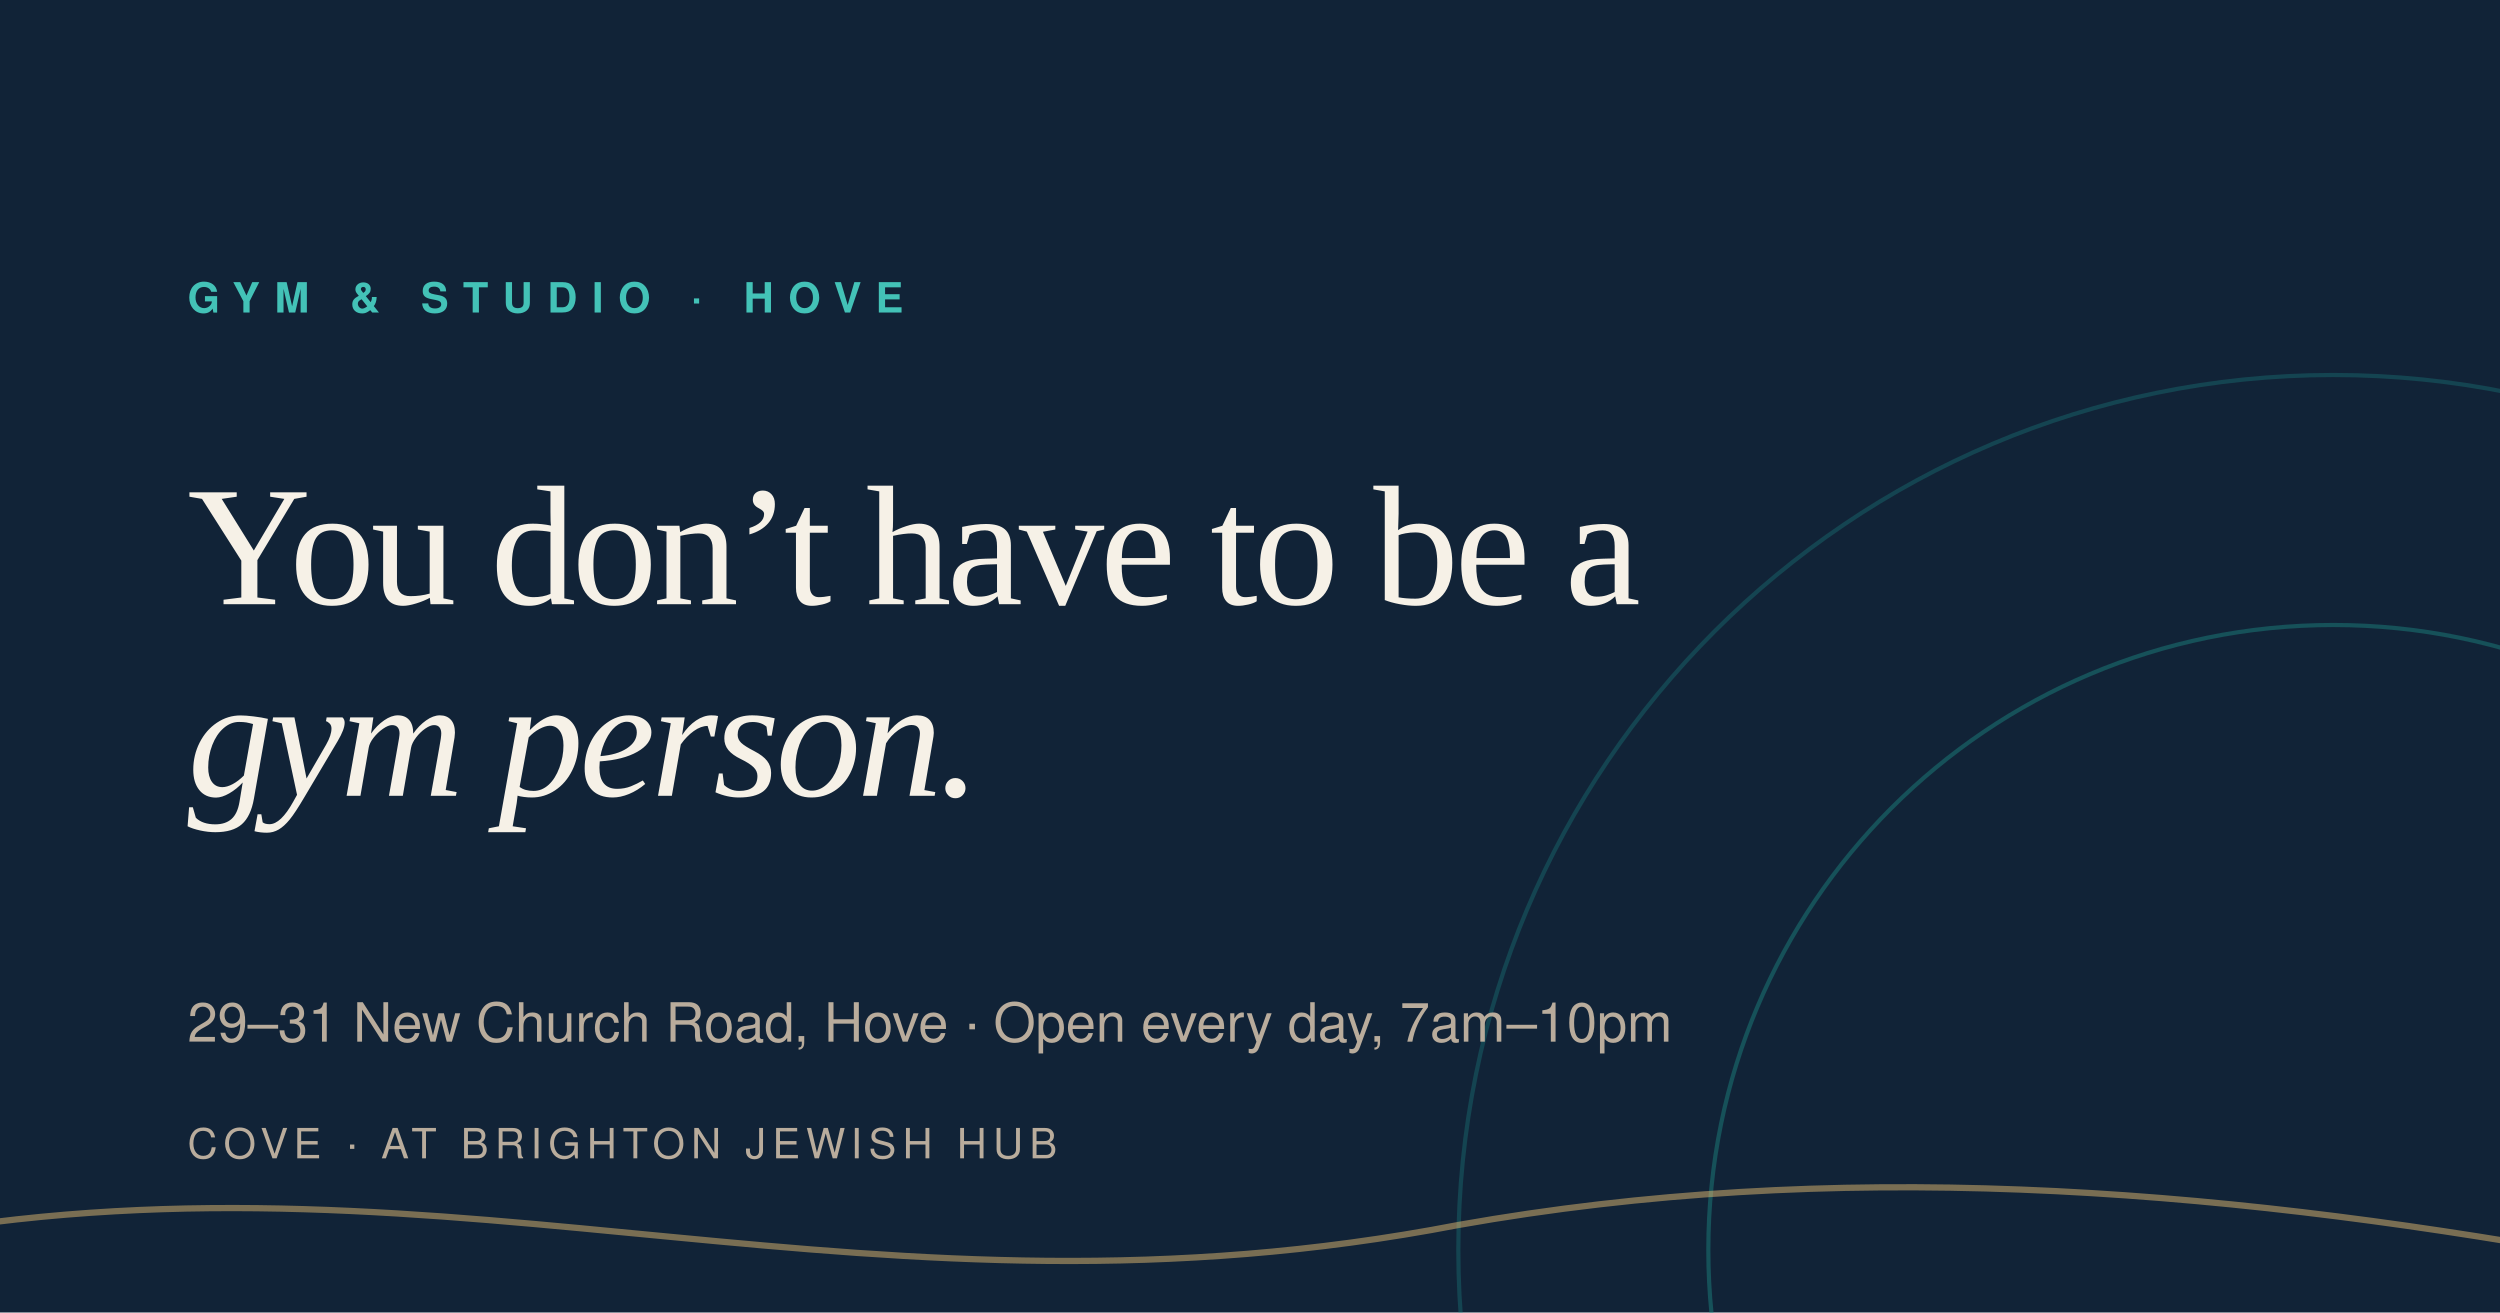
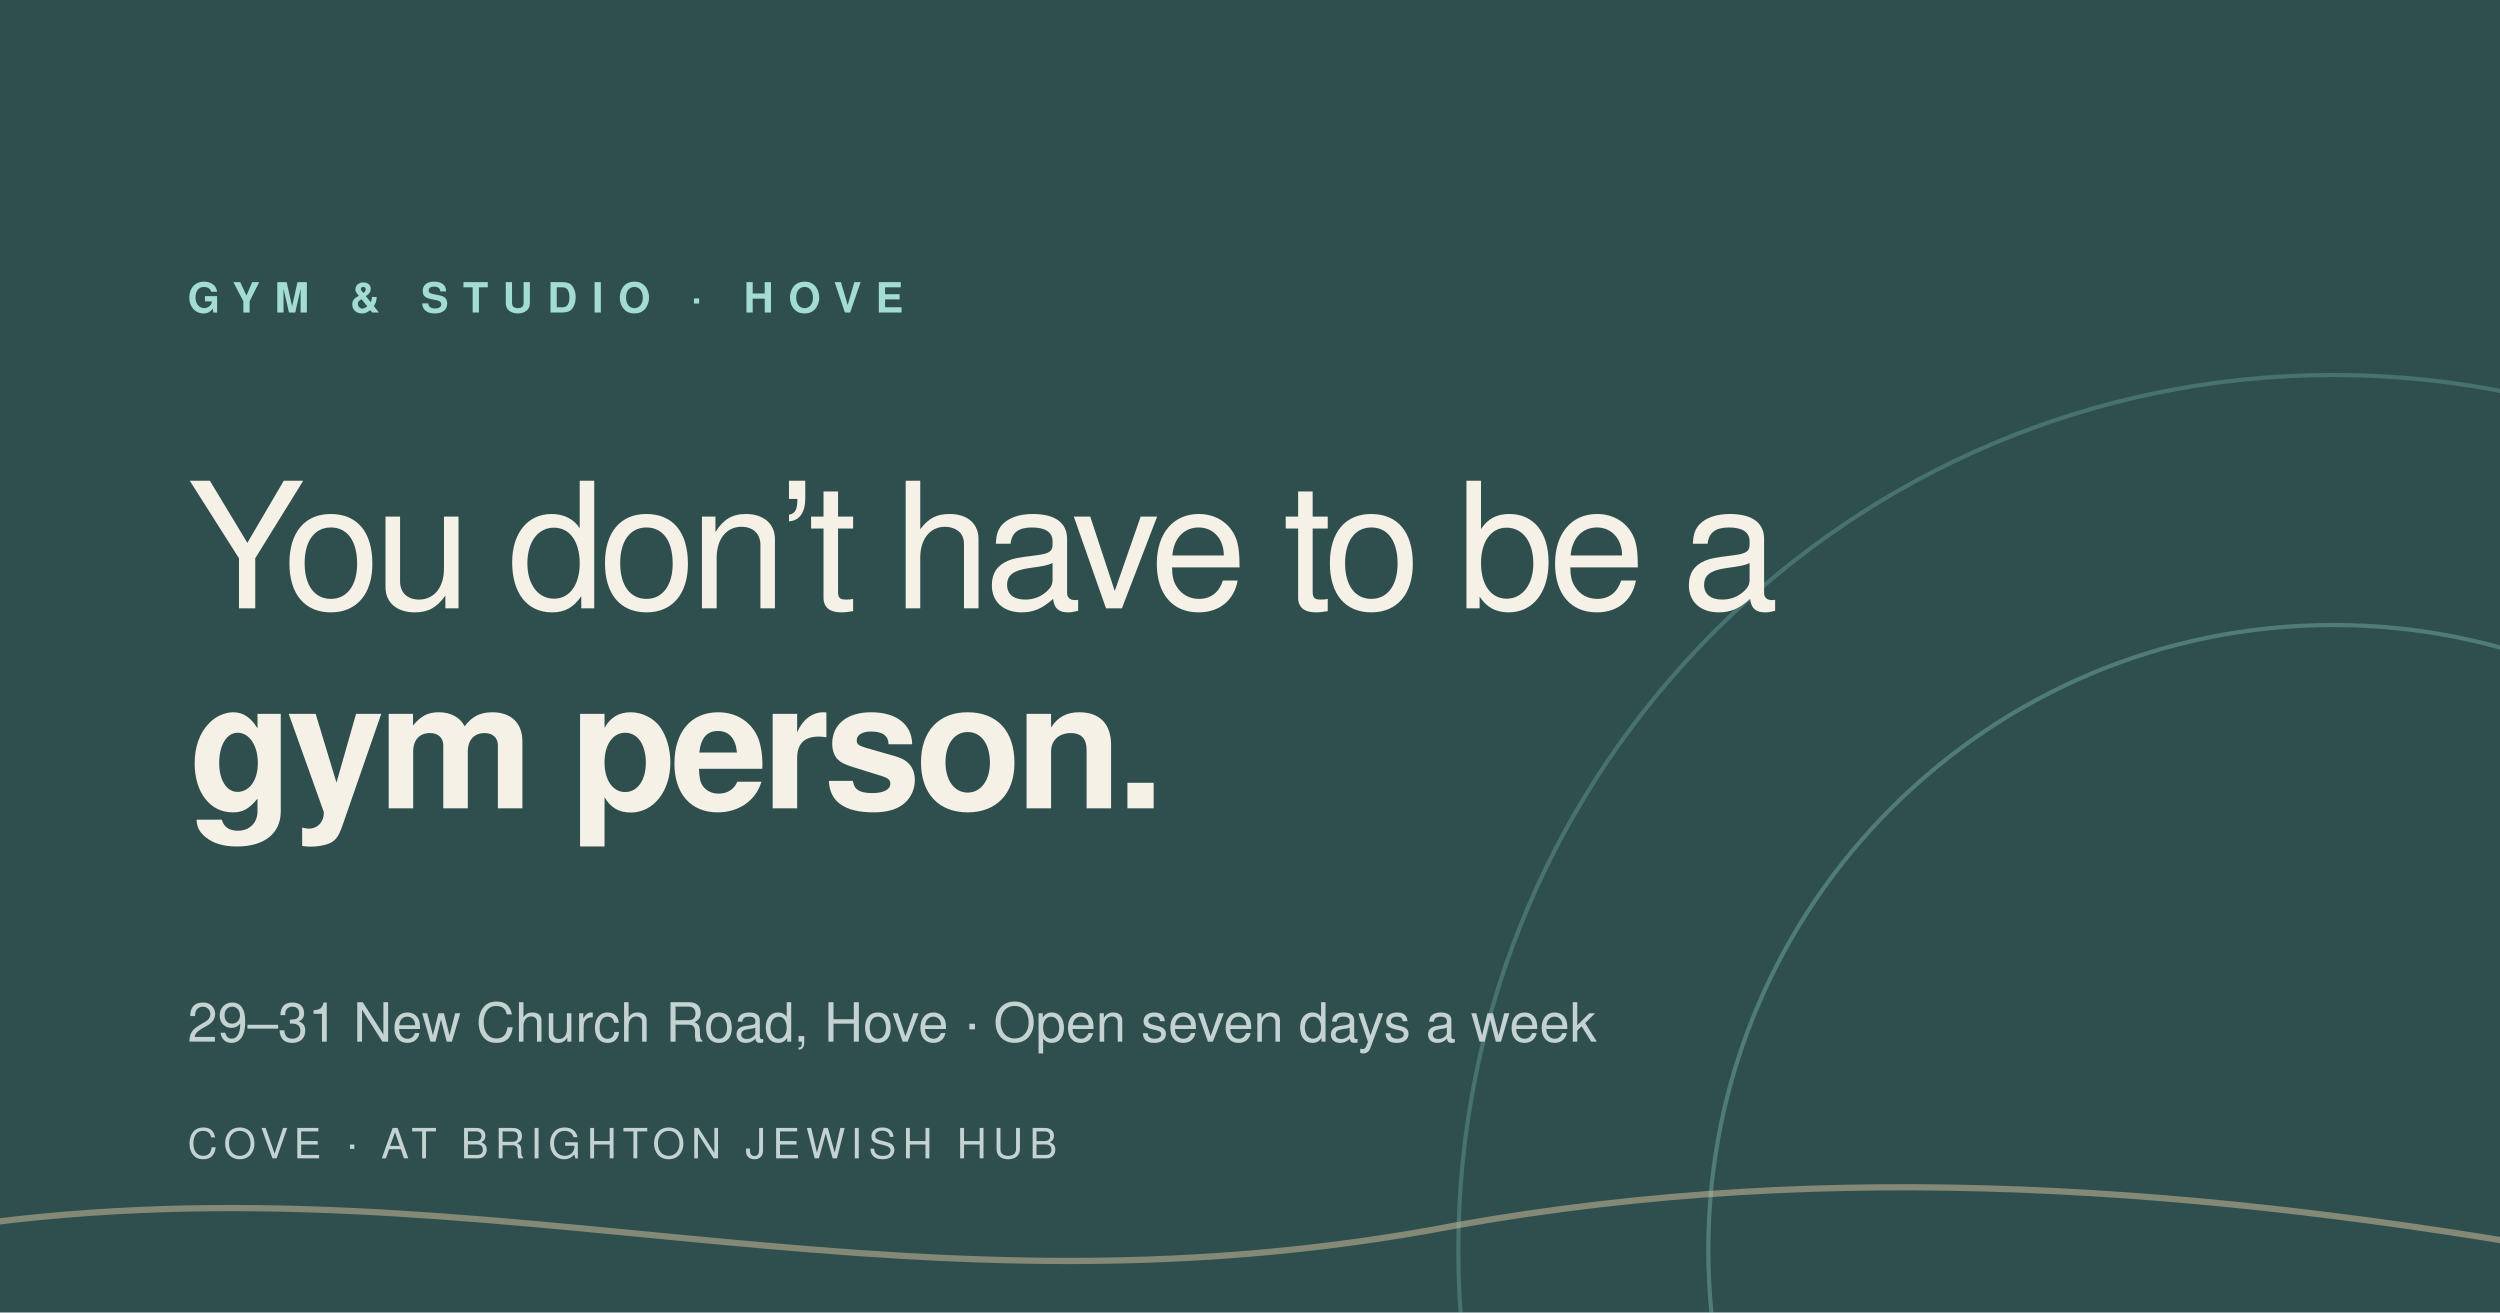
<svg xmlns="http://www.w3.org/2000/svg" viewBox="0 0 1200 630" width="1200" height="630">
-   <rect width="1200" height="630" fill="#112337" />
+   <rect width="1200" height="630" fill="#2F4F4F" />
  <g fill="none" stroke-linecap="round">
-     <circle cx="1120" cy="600" r="420" stroke="#1E9C92" stroke-opacity="0.28" stroke-width="2" />
-     <circle cx="1120" cy="600" r="300" stroke="#1E9C92" stroke-opacity="0.38" stroke-width="2" />
-     <path d="M-40 592 C 220 548 420 642 700 588 C 880 556 1060 570 1240 602" stroke="#E2BB70" stroke-opacity="0.5" stroke-width="3" />
+     <circle cx="1120" cy="600" r="420" stroke="#8FD3C8" stroke-opacity="0.26" stroke-width="2" />
+     <circle cx="1120" cy="600" r="300" stroke="#8FD3C8" stroke-opacity="0.34" stroke-width="2" />
+     <path d="M-40 592 C 220 548 420 642 700 588 C 880 556 1060 570 1240 602" stroke="#D8C49A" stroke-opacity="0.5" stroke-width="3" />
  </g>
-   <text x="90" y="150" fill="#43C2B7" font-family="Avenir Next, Helvetica Neue, Helvetica, Arial, sans-serif" font-size="20" font-weight="600" letter-spacing="7">GYM &amp; STUDIO · HOVE</text>
-   <text x="90" y="290" fill="#F6F1E7" font-family="Fraunces, Georgia, Times New Roman, serif" font-size="82" font-weight="300" letter-spacing="-2">You don’t have to be a</text>
-   <text x="90" y="382" fill="#F6F1E7" font-family="Fraunces, Georgia, Times New Roman, serif" font-size="82" font-weight="300" font-style="italic" letter-spacing="-2">gym person.</text>
-   <text x="90" y="500" fill="#B9AC9C" font-family="Avenir Next, Helvetica Neue, Helvetica, Arial, sans-serif" font-size="26">29–31 New Church Road, Hove · Open every day, 7am–10pm</text>
-   <text x="90" y="556" fill="#B9AC9C" font-family="Avenir Next, Helvetica Neue, Helvetica, Arial, sans-serif" font-size="20" letter-spacing="3">COVE · AT BRIGHTON JEWISH HUB</text>
+   <text x="90" y="150" fill="#A3DCD2" font-family="Avenir Next, Helvetica Neue, Helvetica, Arial, sans-serif" font-size="20" font-weight="600" letter-spacing="7">GYM &amp; STUDIO · HOVE</text>
+   <text x="90" y="292" fill="#F6F1E7" font-family="Avenir Next, Helvetica Neue, Helvetica, Arial, sans-serif" font-size="84" font-weight="300" letter-spacing="-3">You don’t have to be a</text>
+   <text x="90" y="388" fill="#F6F1E7" font-family="Avenir Next, Helvetica Neue, Helvetica, Arial, sans-serif" font-size="84" font-weight="600" letter-spacing="-3">gym person.</text>
+   <text x="90" y="500" fill="#C4D2D2" font-family="Avenir Next, Helvetica Neue, Helvetica, Arial, sans-serif" font-size="26">29–31 New Church Road, Hove · Open seven days a week</text>
+   <text x="90" y="556" fill="#C4D2D2" font-family="Avenir Next, Helvetica Neue, Helvetica, Arial, sans-serif" font-size="20" letter-spacing="3">COVE · AT BRIGHTON JEWISH HUB</text>
</svg>
